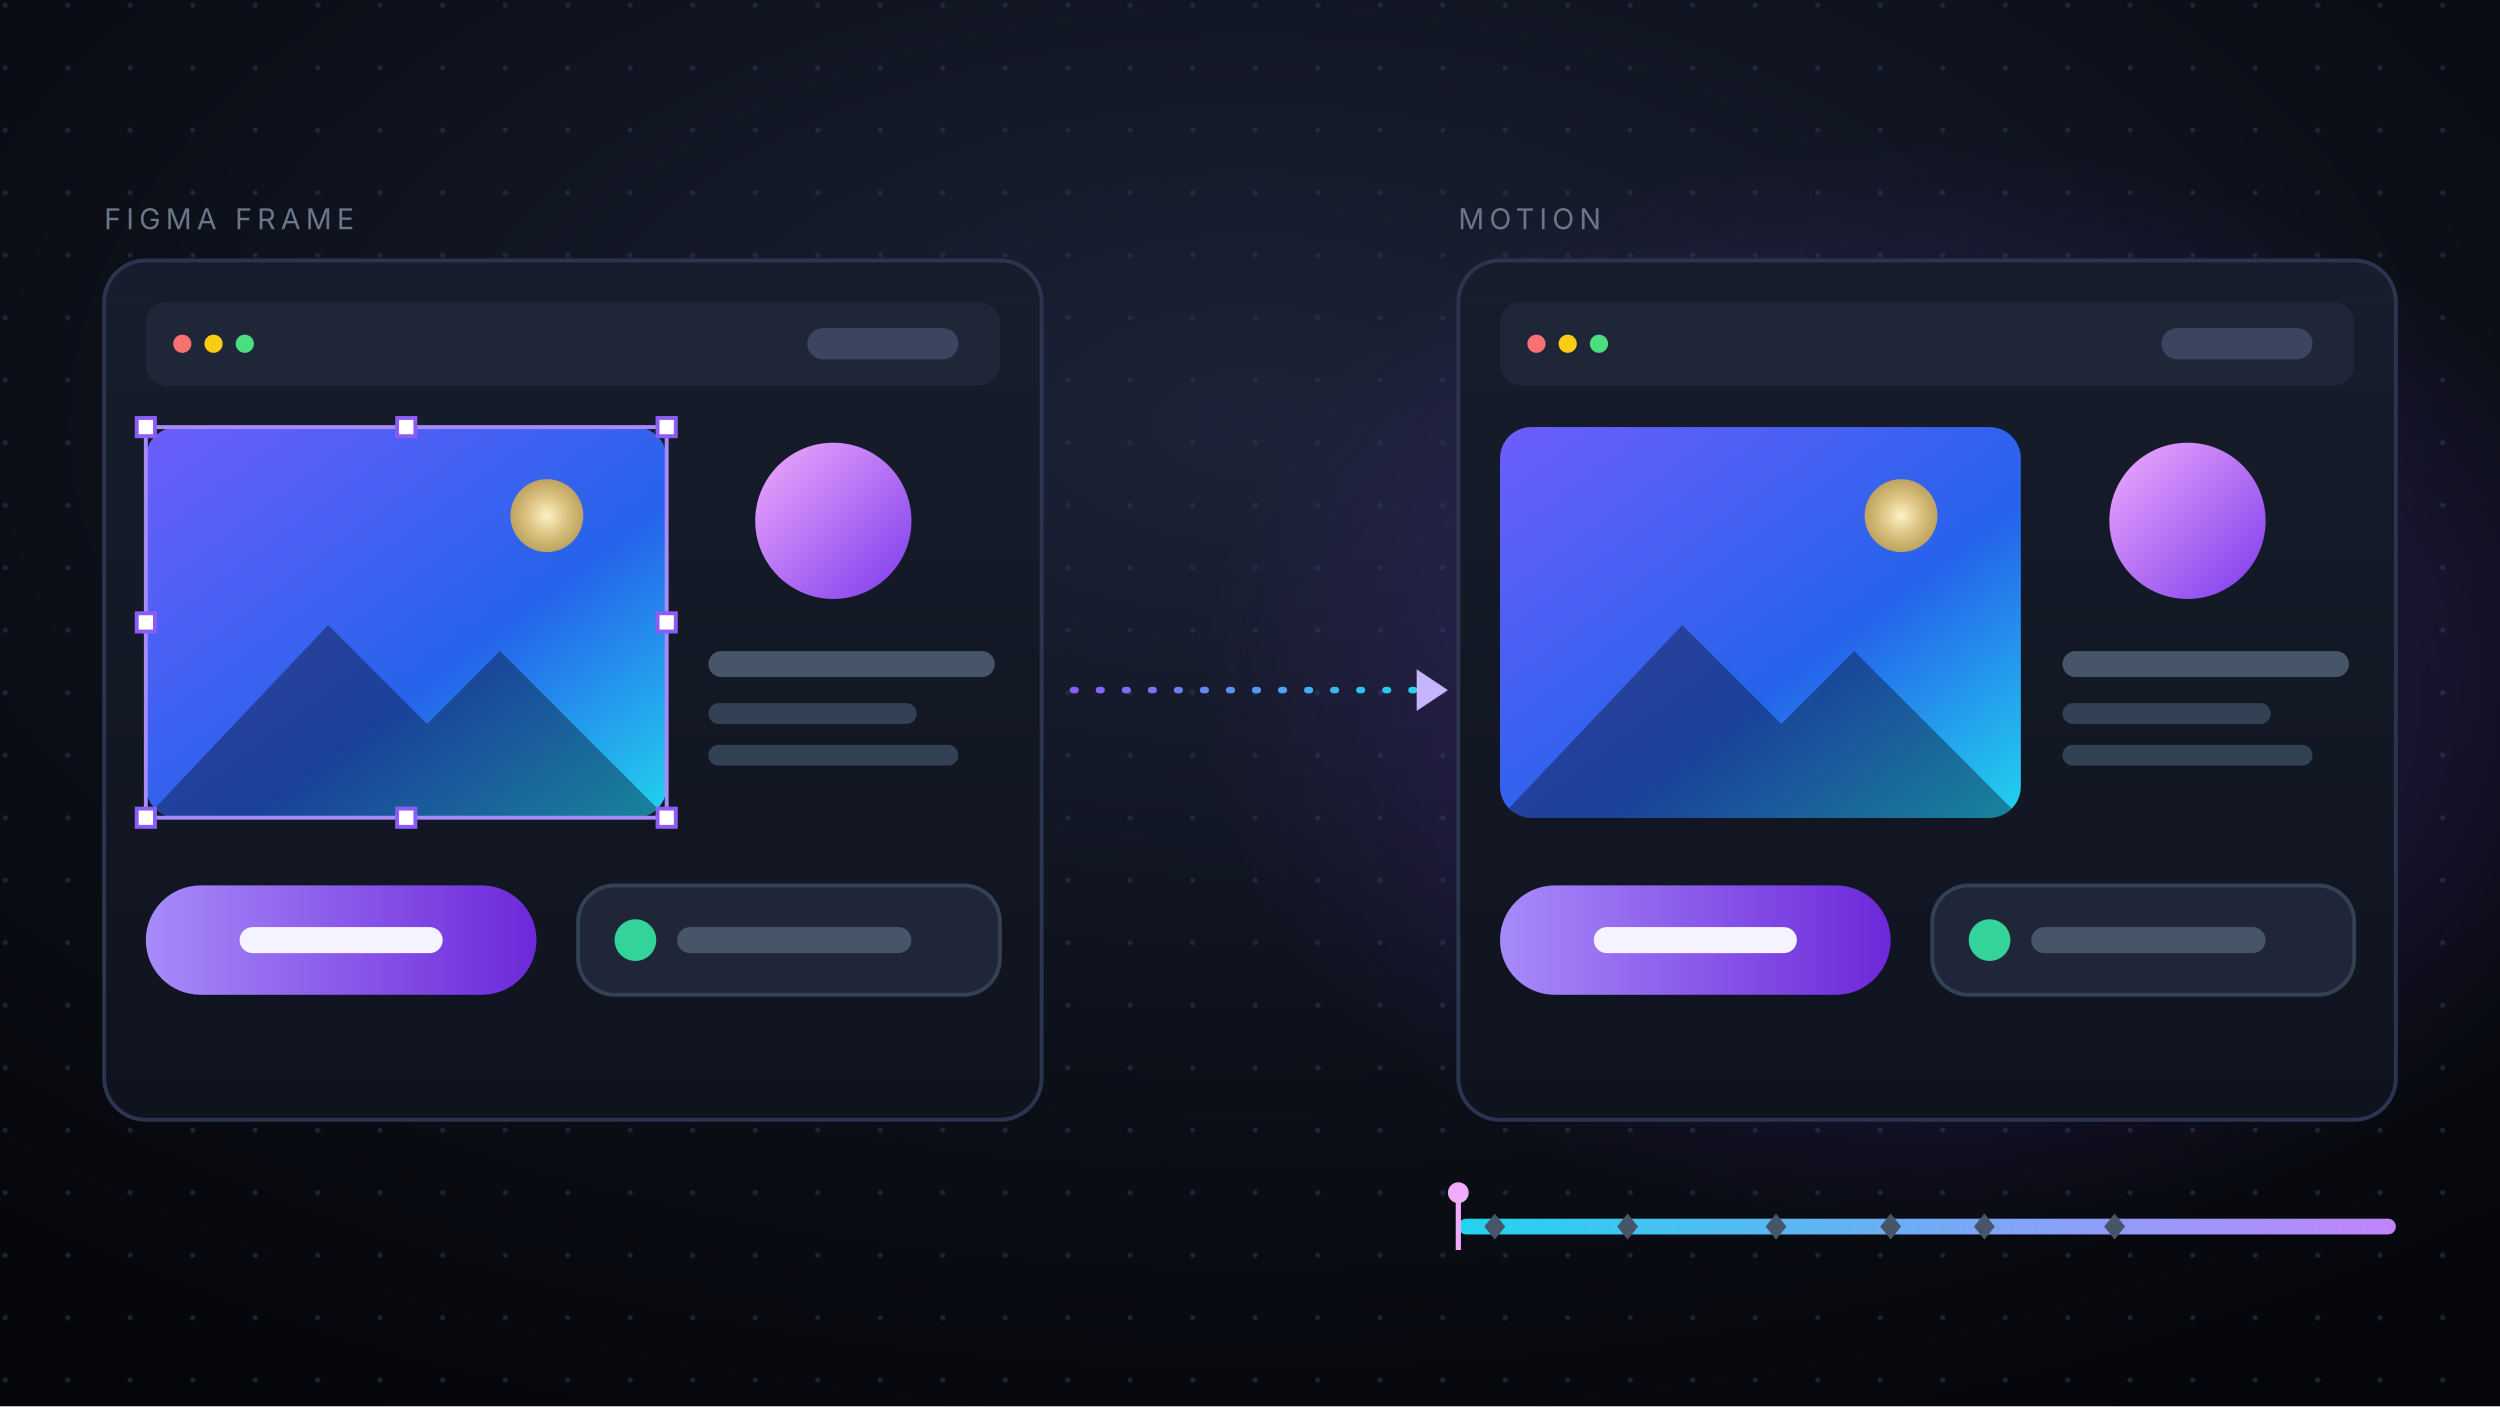
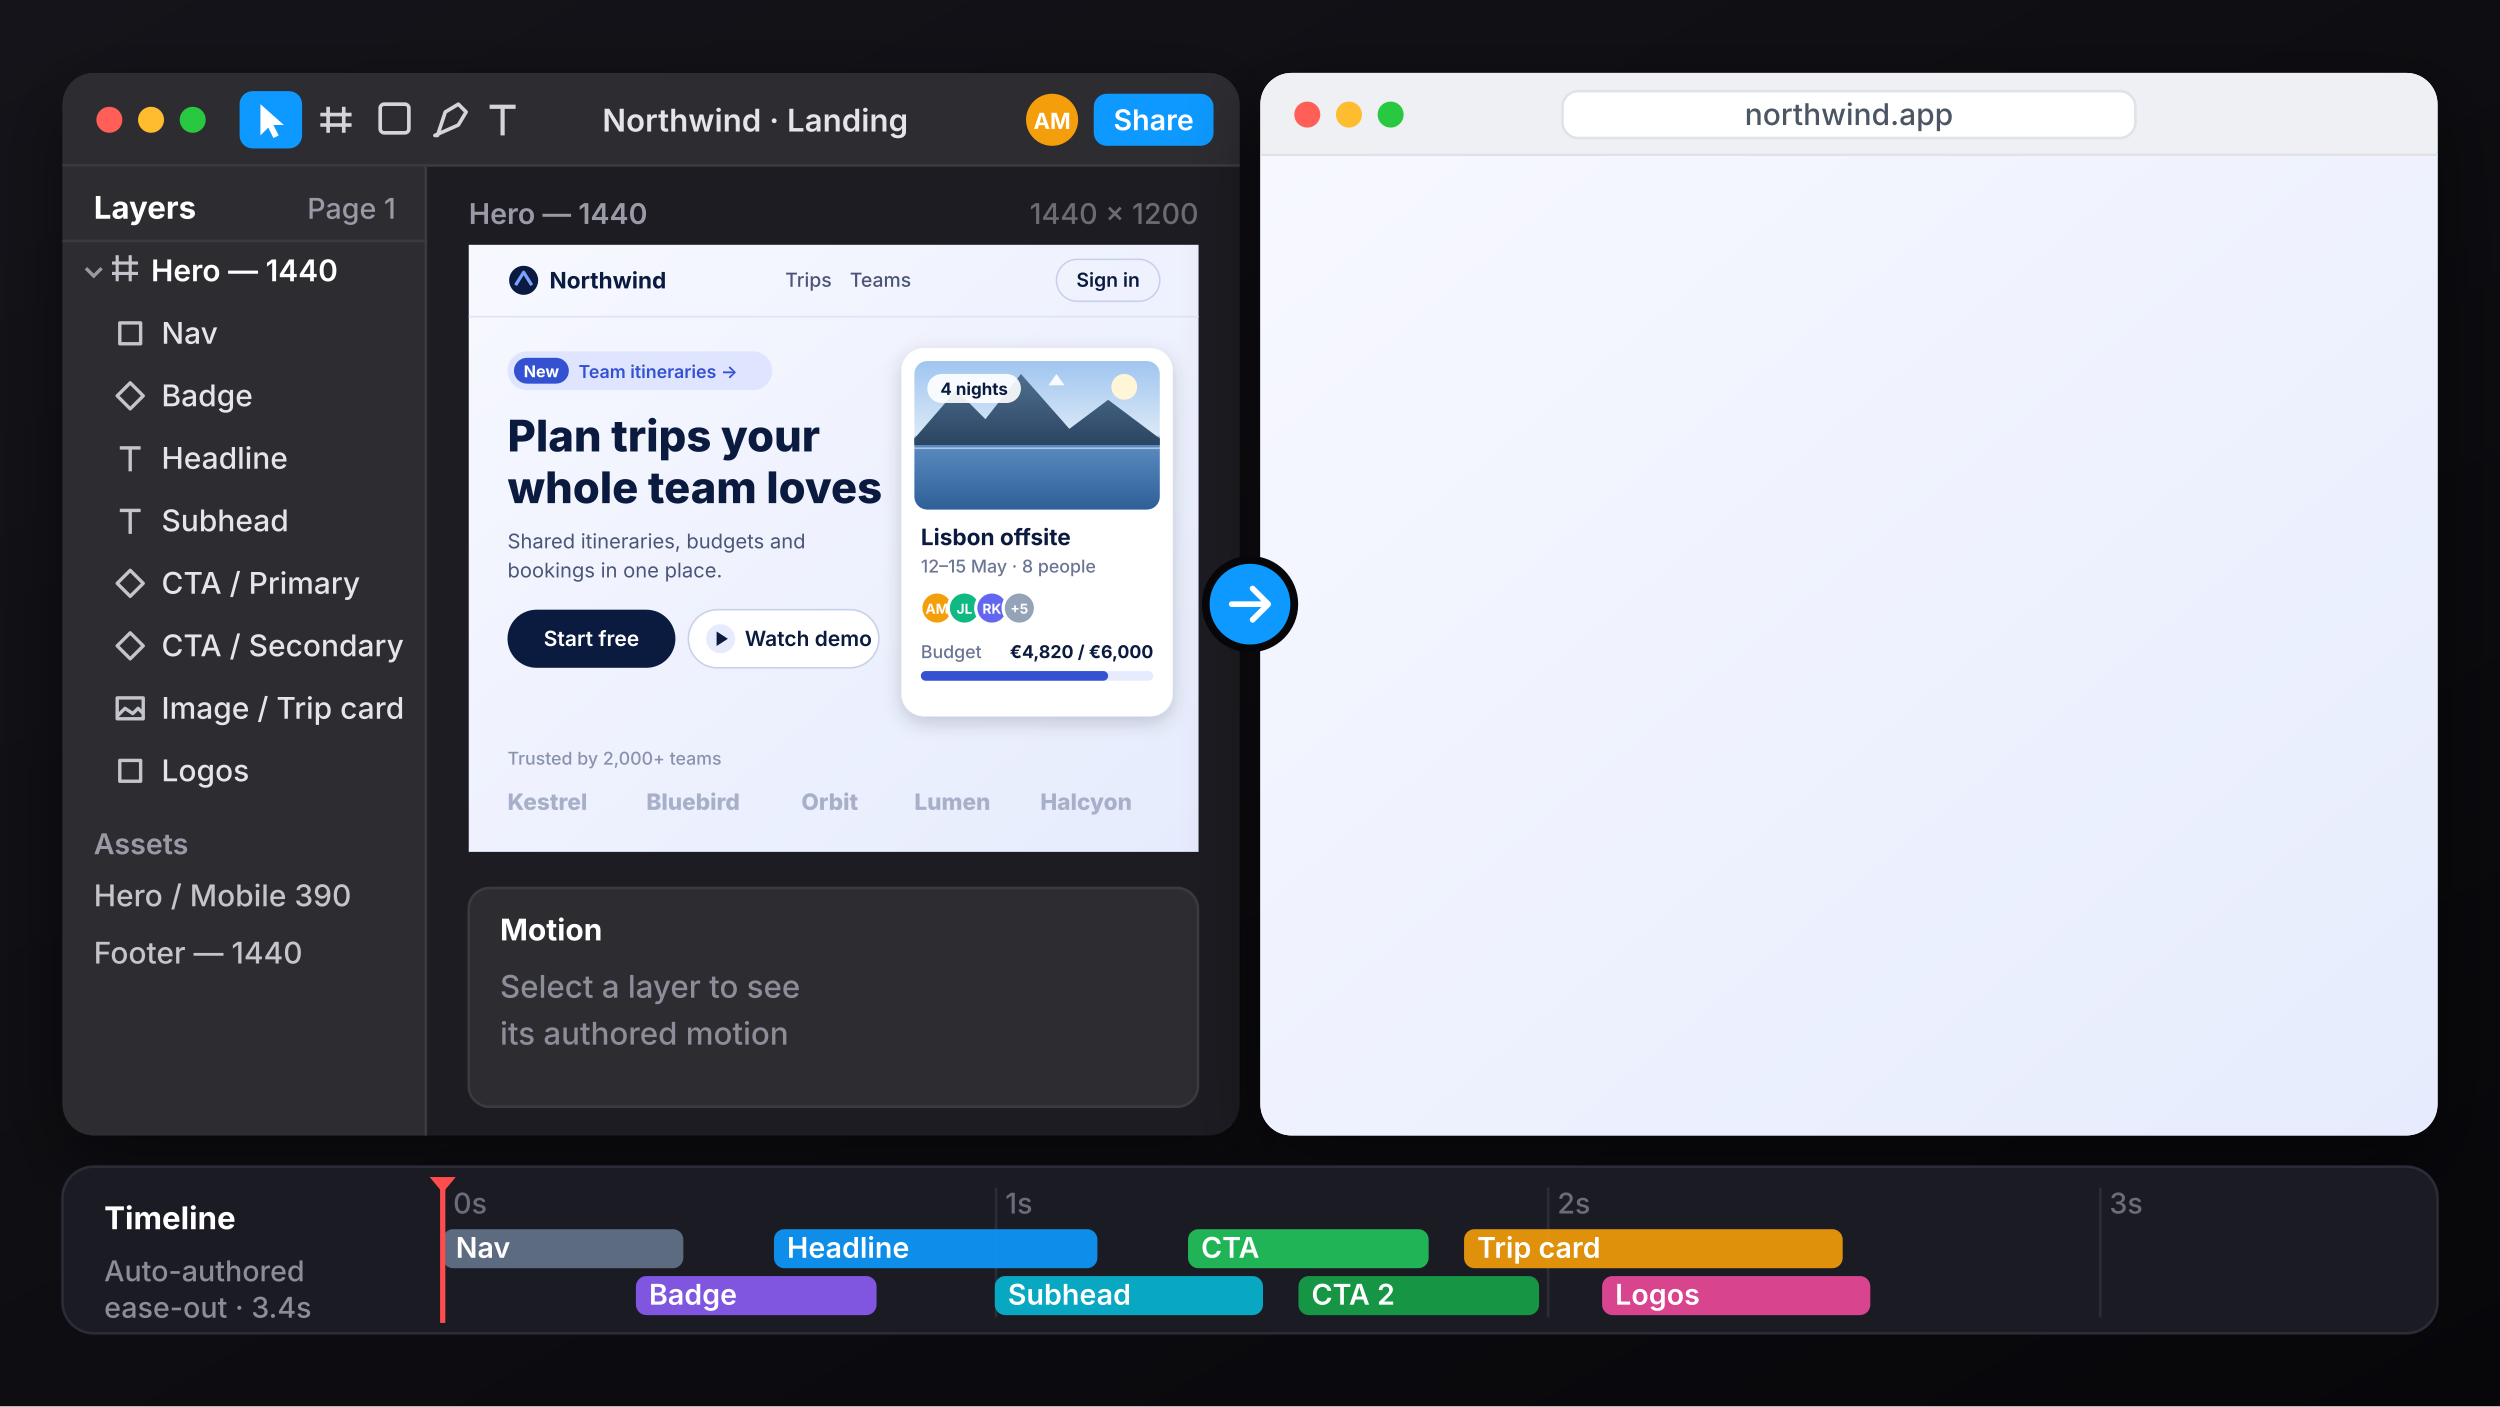
- <svg xmlns="http://www.w3.org/2000/svg" viewBox="0 0 960 540" width="960" height="540" role="img" aria-label="A static Figma frame on the left becomes a live animated page on the right, with elements easing in one after another, a dotted flow arrow between them and a timeline playhead sweeping beneath">
-   <style>
-     .rwrap { animation: wrapOut 6s linear infinite; }
-     .a-title, .a-card, .a-avatar, .a-text, .a-button, .a-chip {
-       transform-box: fill-box;
-       transform-origin: center;
-     }
-     .a-title { animation: slideIn 6s cubic-bezier(0.2, 0.8, 0.2, 1) infinite; }
-     .a-card { animation: cardIn 6s cubic-bezier(0.2, 0.8, 0.2, 1) infinite; }
-     .a-avatar { animation: popIn 6s cubic-bezier(0.34, 1.56, 0.64, 1) infinite; }
-     .a-text { animation: textIn 6s cubic-bezier(0.2, 0.8, 0.2, 1) infinite; }
-     .a-button { animation: btnIn 6s cubic-bezier(0.34, 1.3, 0.64, 1) infinite; }
-     .a-chip { animation: chipIn 6s cubic-bezier(0.2, 0.8, 0.2, 1) infinite; }
-     .prog {
-       transform-box: fill-box;
-       transform-origin: left center;
-       animation: sweep 6s linear infinite;
-     }
-     .playhead { animation: playhead 6s linear infinite; }
-     .flow { stroke-dasharray: 1 9; animation: flow 1s linear infinite; }
- 
-     @keyframes wrapOut {
-       0%, 90% { opacity: 1; }
-       97%, 100% { opacity: 0; }
-     }
-     @keyframes slideIn {
-       0%, 4% { opacity: 0; transform: translateX(-40px); }
-       18%, 100% { opacity: 1; transform: translateX(0); }
-     }
-     @keyframes cardIn {
-       0%, 17% { opacity: 0; transform: translateY(18px) scale(0.92); }
-       34%, 100% { opacity: 1; transform: translateY(0) scale(1); }
-     }
-     @keyframes popIn {
-       0%, 33% { opacity: 0; transform: scale(0); }
-       40% { opacity: 1; }
-       46%, 100% { opacity: 1; transform: scale(1); }
-     }
-     @keyframes textIn {
-       0%, 43% { opacity: 0; transform: translateX(14px); }
-       55%, 100% { opacity: 1; transform: translateX(0); }
-     }
-     @keyframes btnIn {
-       0%, 55% { opacity: 0; transform: scale(0.7); }
-       67%, 100% { opacity: 1; transform: scale(1); }
-     }
-     @keyframes chipIn {
-       0%, 65% { opacity: 0; transform: translateX(24px); }
-       75%, 100% { opacity: 1; transform: translateX(0); }
-     }
-     @keyframes sweep {
-       from { transform: scaleX(0); }
-       to { transform: scaleX(1); }
-     }
-     @keyframes playhead {
-       from { transform: translateX(0); }
-       to { transform: translateX(360px); }
-     }
-     @keyframes flow {
-       from { stroke-dashoffset: 0; }
-       to { stroke-dashoffset: -10; }
-     }
-   </style>
+ <svg xmlns="http://www.w3.org/2000/svg" viewBox="0 0 960 540" width="960" height="540" font-family="Inter, Helvetica Neue, Helvetica, Arial, sans-serif">
  <defs>
-     <radialGradient id="figBg" cx="50%" cy="30%" r="80%">
-       <stop offset="0" stop-color="#1c2338" />
-       <stop offset="0.6" stop-color="#0c0f18" />
-       <stop offset="1" stop-color="#05060a" />
-     </radialGradient>
-     <pattern id="figDots" width="24" height="24" patternUnits="userSpaceOnUse">
-       <circle cx="2" cy="2" r="1" fill="#2a3450" />
-     </pattern>
-     <radialGradient id="figGlow" cx="50%" cy="50%" r="50%">
-       <stop offset="0" stop-color="#7c3aed" stop-opacity="0.35" />
-       <stop offset="1" stop-color="#7c3aed" stop-opacity="0" />
-     </radialGradient>
-     <linearGradient id="figFrame" x1="0" y1="0" x2="0" y2="1">
-       <stop offset="0" stop-color="#171d2c" />
-       <stop offset="1" stop-color="#0f131e" />
+     <linearGradient id="bg" x1="0" y1="0" x2="1" y2="1">
+       <stop offset="0" stop-color="#14141a" />
+       <stop offset="1" stop-color="#07070a" />
    </linearGradient>
-     <linearGradient id="figCard" x1="0" y1="0" x2="1" y2="1">
-       <stop offset="0" stop-color="#6d5efc" />
-       <stop offset="0.6" stop-color="#2563eb" />
-       <stop offset="1" stop-color="#22d3ee" />
+     <filter id="sh" x="-20%" y="-20%" width="140%" height="160%">
+       <feDropShadow dx="0" dy="10" stdDeviation="14" flood-color="#000" flood-opacity=".45" />
+     </filter>
+     <filter id="sh2" x="-20%" y="-30%" width="140%" height="180%">
+       <feDropShadow dx="0" dy="4" stdDeviation="6" flood-color="#0b1020" flood-opacity=".18" />
+     </filter>
+     <linearGradient id="hbg" x1="0" y1="0" x2="1" y2="1">
+       <stop offset="0" stop-color="#f7f8ff" />
+       <stop offset="1" stop-color="#e6ecfd" />
    </linearGradient>
-     <radialGradient id="figSun" cx="50%" cy="50%" r="50%">
-       <stop offset="0" stop-color="#fef3c7" />
-       <stop offset="1" stop-color="#fbbf24" stop-opacity="0.7" />
-     </radialGradient>
-     <linearGradient id="figAvatar" x1="0" y1="0" x2="1" y2="1">
-       <stop offset="0" stop-color="#f0abfc" />
-       <stop offset="1" stop-color="#7c3aed" />
+     <linearGradient id="lake" x1="0" y1="0" x2="0" y2="1">
+       <stop offset="0" stop-color="#9fc5f0" />
+       <stop offset=".5" stop-color="#dbe9f7" />
+       <stop offset=".52" stop-color="#5d8fc4" />
+       <stop offset="1" stop-color="#2f5f97" />
    </linearGradient>
-     <linearGradient id="figBtn" x1="0" y1="0" x2="1" y2="0">
-       <stop offset="0" stop-color="#a78bfa" />
-       <stop offset="1" stop-color="#6d28d9" />
+     <linearGradient id="mtn" x1="0" y1="0" x2="0" y2="1">
+       <stop offset="0" stop-color="#4f6f8f" />
+       <stop offset="1" stop-color="#2b4562" />
    </linearGradient>
-     <linearGradient id="figProg" x1="0" y1="0" x2="1" y2="0">
-       <stop offset="0" stop-color="#22d3ee" />
-       <stop offset="1" stop-color="#c084fc" />
-     </linearGradient>
-     <linearGradient id="figFlow" x1="412" y1="0" x2="546" y2="0" gradientUnits="userSpaceOnUse">
-       <stop offset="0" stop-color="#8b5cf6" />
-       <stop offset="1" stop-color="#22d3ee" />
-     </linearGradient>
-     <clipPath id="figCardClip">
-       <rect x="16" y="64" width="200" height="150" rx="12" />
+     <clipPath id="dwin">
+       <rect x="24" y="28" width="452" height="408" rx="12" />
+     </clipPath>
+     <clipPath id="bwin">
+       <rect x="484" y="28" width="452" height="408" rx="12" />
+     </clipPath>
+     <clipPath id="photo">
+       <rect x="276" y="72" width="152" height="92" rx="8" />
    </clipPath>
  </defs>
-   <rect width="960" height="540" fill="url(#figBg)" />
-   <rect width="960" height="540" fill="url(#figDots)" opacity="0.6" />
-   <ellipse cx="740" cy="265" rx="280" ry="210" fill="url(#figGlow)" />
-   <g font-family="system-ui, -apple-system, Segoe UI, sans-serif" font-size="11" letter-spacing="2" fill="#6b7689">
-     <text x="40" y="88">FIGMA FRAME</text>
-     <text x="560" y="88">MOTION</text>
+   <rect width="960" height="540" fill="url(#bg)" />
+   <rect x="24" y="28" width="452" height="408" rx="12" fill="#1e1e22" filter="url(#sh)" />
+   <g clip-path="url(#dwin)">
+     <rect x="24" y="28" width="452" height="36" fill="#2c2c31" />
+     <rect x="24" y="63" width="452" height="1" fill="#3a3a41" />
+     <circle cx="42" cy="46" r="5" fill="#ff5f57" />
+     <circle cx="58" cy="46" r="5" fill="#febc2e" />
+     <circle cx="74" cy="46" r="5" fill="#28c840" />
+     <rect x="92" y="35" width="24" height="22" rx="5" fill="#0d99ff" />
+     <path d="M100 40v12l3-3 2 4 2-1-2-4h4z" fill="#fff" />
+     <path d="M126 41v10M132 41v10M123 44h12M123 48h12" stroke="#d4d4da" stroke-width="1.4" />
+     <rect x="146" y="40" width="11" height="11" rx="1.5" fill="none" stroke="#d4d4da" stroke-width="1.4" />
+     <path d="M168 52l3-9 5-3 3 3-3 5-9 4z" fill="none" stroke="#d4d4da" stroke-width="1.4" stroke-linejoin="round" />
+     <path d="M188 41h10M193 41v11" stroke="#d4d4da" stroke-width="1.6" />
+     <text x="290" y="50.5" font-size="12" font-weight="600" fill="#e4e4ea" text-anchor="middle">Northwind · Landing</text>
+     <circle cx="404" cy="46" r="10" fill="#f59e0b" />
+     <text x="404" y="49.5" font-size="8.5" font-weight="700" fill="#fff" text-anchor="middle">AM</text>
+     <rect x="420" y="36" width="46" height="20" rx="5" fill="#0d99ff" />
+     <text x="443" y="50" font-size="11" font-weight="600" fill="#fff" text-anchor="middle">Share</text>
+     <rect x="24" y="64" width="140" height="372" fill="#2c2c31" />
+     <rect x="163" y="64" width="1" height="372" fill="#3a3a41" />
+     <text x="36" y="84" font-size="12" font-weight="700" fill="#fff">Layers</text>
+     <text x="152" y="84" font-size="11" font-weight="500" fill="#9a9aa6" text-anchor="end">Page 1</text>
+     <rect x="24" y="92" width="140" height="1" fill="#3a3a41" />
+     <path d="M33 103 l3 3 3-3" fill="none" stroke="#9a9aa6" stroke-width="1.3" />
+     <path d="M45 98 v10M50 98 v10M43 101 h10M43 105 h10" stroke="#c4c4cc" stroke-width="1.2" />
+     <text x="58" y="108" font-size="11.5" font-weight="600" fill="#fff">Hero — 1440</text>
+     <rect x="28" y="114" width="132" height="22" rx="4" fill="#0d99ff" fill-opacity=".28" opacity="0">
+       <animate attributeName="y" dur="9s" repeatCount="indefinite" keyTimes="0;0.067;0.08;0.106;0.119;0.133;0.147;0.178;0.191;0.217;0.23;0.239;0.252;0.272;0.286;0.3;0.313;0.878;0.933;1" values="114;114;114;114;138;138;162;162;186;186;210;210;234;234;258;258;282;282;114;114" calcMode="spline" keySplines=".45 0 .2 1;.45 0 .2 1;.45 0 .2 1;.45 0 .2 1;.45 0 .2 1;.45 0 .2 1;.45 0 .2 1;.45 0 .2 1;.45 0 .2 1;.45 0 .2 1;.45 0 .2 1;.45 0 .2 1;.45 0 .2 1;.45 0 .2 1;.45 0 .2 1;.45 0 .2 1;.45 0 .2 1;.45 0 .2 1;.45 0 .2 1" />
+       <animate attributeName="opacity" dur="9s" repeatCount="indefinite" keyTimes="0;0.056;0.067;0.867;0.911;1" values="0;0;1;1;0;0" calcMode="spline" keySplines=".45 0 .2 1;.45 0 .2 1;.45 0 .2 1;.45 0 .2 1;.45 0 .2 1" />
+     </rect>
+     <path transform="translate(50 128)" d="M-4-4h8v8h-8z" fill="none" stroke="#c4c4cc" stroke-width="1.3" stroke-linejoin="round" />
+     <text x="62" y="132" font-size="11.5" font-weight="500" fill="#e4e4ea">Nav</text>
+     <path transform="translate(50 152)" d="M0-5l5 5-5 5-5-5z" fill="none" stroke="#c4c4cc" stroke-width="1.3" stroke-linejoin="round" />
+     <text x="62" y="156" font-size="11.5" font-weight="500" fill="#e4e4ea">Badge</text>
+     <path transform="translate(50 176)" d="M-4-4h8M0-4v9" fill="none" stroke="#c4c4cc" stroke-width="1.3" stroke-linejoin="round" />
+     <text x="62" y="180" font-size="11.5" font-weight="500" fill="#e4e4ea">Headline</text>
+     <path transform="translate(50 200)" d="M-4-4h8M0-4v9" fill="none" stroke="#c4c4cc" stroke-width="1.3" stroke-linejoin="round" />
+     <text x="62" y="204" font-size="11.5" font-weight="500" fill="#e4e4ea">Subhead</text>
+     <path transform="translate(50 224)" d="M0-5l5 5-5 5-5-5z" fill="none" stroke="#c4c4cc" stroke-width="1.3" stroke-linejoin="round" />
+     <text x="62" y="228" font-size="11.5" font-weight="500" fill="#e4e4ea">CTA / Primary</text>
+     <path transform="translate(50 248)" d="M0-5l5 5-5 5-5-5z" fill="none" stroke="#c4c4cc" stroke-width="1.3" stroke-linejoin="round" />
+     <text x="62" y="252" font-size="11.5" font-weight="500" fill="#e4e4ea">CTA / Secondary</text>
+     <path transform="translate(50 272)" d="M-5-4h10v8h-10zM-5 3l3-3 3 2 2-2 2 2" fill="none" stroke="#c4c4cc" stroke-width="1.3" stroke-linejoin="round" />
+     <text x="62" y="276" font-size="11.5" font-weight="500" fill="#e4e4ea">Image / Trip card</text>
+     <path transform="translate(50 296)" d="M-4-4h8v8h-8z" fill="none" stroke="#c4c4cc" stroke-width="1.3" stroke-linejoin="round" />
+     <text x="62" y="300" font-size="11.5" font-weight="500" fill="#e4e4ea">Logos</text>
+     <text x="36" y="328" font-size="11" font-weight="600" fill="#9a9aa6">Assets</text>
+     <text x="36" y="348" font-size="11.5" font-weight="500" fill="#c4c4cc">Hero / Mobile 390</text>
+     <text x="36" y="370" font-size="11.5" font-weight="500" fill="#c4c4cc">Footer — 1440</text>
+     <text x="180" y="86" font-size="11" font-weight="600" fill="#9a9aa6">Hero — 1440</text>
+     <text x="460.24" y="86" font-size="11" font-weight="500" fill="#6b6b76" text-anchor="end">1440 × 1200</text>
+     <g transform="translate(180 94) scale(0.62)">
+       <rect width="452" height="376" fill="url(#hbg)" />
+       <circle cx="34" cy="22" r="9" fill="#0b1b3f" />
+       <path d="M29 25l5-8 5 8" fill="none" stroke="#7aa2ff" stroke-width="2" stroke-linejoin="round" />
+       <text x="50" y="27" font-size="14" font-weight="700" fill="#0b1b3f">Northwind</text>
+       <text x="196" y="26" font-size="12" font-weight="500" fill="#4a5578">Trips</text>
+       <text x="236" y="26" font-size="12" font-weight="500" fill="#4a5578">Teams</text>
+       <rect x="364" y="9" width="64" height="26" rx="13" fill="none" stroke="#c9d1ea" />
+       <text x="396" y="26" font-size="12" font-weight="600" fill="#0b1b3f" text-anchor="middle">Sign in</text>
+       <rect x="0" y="44" width="452" height="1" fill="#dfe4f3" />
+       <rect x="24" y="66" width="164" height="24" rx="12" fill="#dfe5ff" />
+       <rect x="28" y="70" width="34" height="16" rx="8" fill="#3451d1" />
+       <text x="45" y="82" font-size="10" font-weight="700" fill="#fff" text-anchor="middle">New</text>
+       <text x="68" y="82.5" font-size="11" font-weight="600" fill="#3451d1">Team itineraries →</text>
+       <text x="24" y="128" font-size="27" font-weight="800" fill="#0b1b3f">Plan trips your</text>
+       <text x="24" y="160" font-size="27" font-weight="800" fill="#0b1b3f">whole team loves</text>
+       <text x="24" y="188" font-size="12.5" font-weight="400" fill="#4a5578">Shared itineraries, budgets and</text>
+       <text x="24" y="206" font-size="12.5" font-weight="400" fill="#4a5578">bookings in one place.</text>
+       <rect x="24" y="226" width="104" height="36" rx="18" fill="#0b1b3f" />
+       <text x="76" y="248.5" font-size="13" font-weight="600" fill="#fff" text-anchor="middle">Start free</text>
+       <rect x="136" y="226" width="118" height="36" rx="18" fill="#fff" stroke="#c9d1ea" />
+       <circle cx="156" cy="244" r="9" fill="#e6ecfd" />
+       <path d="M153.5 239.5v9l7-4.5z" fill="#0b1b3f" />
+       <text x="171" y="248.5" font-size="13" font-weight="600" fill="#0b1b3f">Watch demo</text>
+       <rect x="268" y="64" width="168" height="228" rx="14" fill="#fff" filter="url(#sh2)" />
+       <g clip-path="url(#photo)">
+         <rect x="276" y="72" width="152" height="92" fill="url(#lake)" />
+         <path d="M276 120l26-30 18 18 22-28 30 34 24-18 32 24v4H276z" fill="url(#mtn)" />
+         <path d="M318 82l4 6h-8zM364 80l5 7h-10z" fill="#fff" opacity=".9" />
+         <circle cx="406" cy="88" r="8" fill="#fff6d8" />
+         <path d="M276 126h152" stroke="#fff" stroke-opacity=".5" />
+       </g>
+       <rect x="284" y="80" width="58" height="18" rx="9" fill="#fff" fill-opacity=".9" />
+       <text x="313" y="93" font-size="10.5" font-weight="700" fill="#0b1b3f" text-anchor="middle">4 nights</text>
+       <text x="280" y="186" font-size="14" font-weight="700" fill="#0b1b3f">Lisbon offsite</text>
+       <text x="280" y="203" font-size="11" font-weight="500" fill="#6b7594">12–15 May · 8 people</text>
+       <circle cx="290" cy="225" r="10" fill="#f59e0b" stroke="#fff" stroke-width="2" />
+       <text x="290" y="228.5" font-size="8.5" font-weight="700" fill="#fff" text-anchor="middle">AM</text>
+       <circle cx="307" cy="225" r="10" fill="#10b981" stroke="#fff" stroke-width="2" />
+       <text x="307" y="228.5" font-size="8.5" font-weight="700" fill="#fff" text-anchor="middle">JL</text>
+       <circle cx="324" cy="225" r="10" fill="#6366f1" stroke="#fff" stroke-width="2" />
+       <text x="324" y="228.5" font-size="8.5" font-weight="700" fill="#fff" text-anchor="middle">RK</text>
+       <circle cx="341" cy="225" r="10" fill="#94a3b8" stroke="#fff" stroke-width="2" />
+       <text x="341" y="228.5" font-size="8.5" font-weight="700" fill="#fff" text-anchor="middle">+5</text>
+       <text x="280" y="256" font-size="11" font-weight="500" fill="#6b7594">Budget</text>
+       <text x="424" y="256" font-size="11" font-weight="700" fill="#0b1b3f" text-anchor="end">€4,820 / €6,000</text>
+       <rect x="280" y="264" width="144" height="6" rx="3" fill="#e6ecfd" />
+       <rect x="280" y="264" width="116" height="6" rx="3" fill="#3451d1" />
+       <text x="24" y="322" font-size="11" font-weight="500" fill="#8a93ad">Trusted by 2,000+ teams</text>
+       <text x="24" y="350" font-size="14" font-weight="800" fill="#a7b0c8">Kestrel</text>
+       <text x="110" y="350" font-size="14" font-weight="800" fill="#a7b0c8">Bluebird</text>
+       <text x="206" y="350" font-size="14" font-weight="800" fill="#a7b0c8">Orbit</text>
+       <text x="276" y="350" font-size="14" font-weight="800" fill="#a7b0c8">Lumen</text>
+       <text x="354" y="350" font-size="14" font-weight="800" fill="#a7b0c8">Halcyon</text>
+       <rect x="0" y="0" width="452" height="44" fill="none" stroke="#0d99ff" stroke-width="1.5" vector-effect="non-scaling-stroke" opacity="0">
+         <animate attributeName="x" dur="9s" repeatCount="indefinite" keyTimes="0;0.067;0.08;0.106;0.119;0.133;0.147;0.178;0.191;0.217;0.23;0.239;0.252;0.272;0.286;0.3;0.313;0.878;0.933;1" values="0;0;0;0;24;24;22;22;22;22;24;24;136;136;268;268;22;22;0;0" calcMode="spline" keySplines=".45 0 .2 1;.45 0 .2 1;.45 0 .2 1;.45 0 .2 1;.45 0 .2 1;.45 0 .2 1;.45 0 .2 1;.45 0 .2 1;.45 0 .2 1;.45 0 .2 1;.45 0 .2 1;.45 0 .2 1;.45 0 .2 1;.45 0 .2 1;.45 0 .2 1;.45 0 .2 1;.45 0 .2 1;.45 0 .2 1;.45 0 .2 1" />
+         <animate attributeName="y" dur="9s" repeatCount="indefinite" keyTimes="0;0.067;0.08;0.106;0.119;0.133;0.147;0.178;0.191;0.217;0.23;0.239;0.252;0.272;0.286;0.3;0.313;0.878;0.933;1" values="0;0;0;0;66;66;104;104;176;176;226;226;226;226;64;64;310;310;0;0" calcMode="spline" keySplines=".45 0 .2 1;.45 0 .2 1;.45 0 .2 1;.45 0 .2 1;.45 0 .2 1;.45 0 .2 1;.45 0 .2 1;.45 0 .2 1;.45 0 .2 1;.45 0 .2 1;.45 0 .2 1;.45 0 .2 1;.45 0 .2 1;.45 0 .2 1;.45 0 .2 1;.45 0 .2 1;.45 0 .2 1;.45 0 .2 1;.45 0 .2 1" />
+         <animate attributeName="width" dur="9s" repeatCount="indefinite" keyTimes="0;0.067;0.08;0.106;0.119;0.133;0.147;0.178;0.191;0.217;0.23;0.239;0.252;0.272;0.286;0.3;0.313;0.878;0.933;1" values="452;452;452;452;164;164;236;236;200;200;104;104;118;118;168;168;410;410;452;452" calcMode="spline" keySplines=".45 0 .2 1;.45 0 .2 1;.45 0 .2 1;.45 0 .2 1;.45 0 .2 1;.45 0 .2 1;.45 0 .2 1;.45 0 .2 1;.45 0 .2 1;.45 0 .2 1;.45 0 .2 1;.45 0 .2 1;.45 0 .2 1;.45 0 .2 1;.45 0 .2 1;.45 0 .2 1;.45 0 .2 1;.45 0 .2 1;.45 0 .2 1" />
+         <animate attributeName="height" dur="9s" repeatCount="indefinite" keyTimes="0;0.067;0.08;0.106;0.119;0.133;0.147;0.178;0.191;0.217;0.23;0.239;0.252;0.272;0.286;0.3;0.313;0.878;0.933;1" values="44;44;44;44;24;24;64;64;36;36;36;36;36;36;228;228;46;46;44;44" calcMode="spline" keySplines=".45 0 .2 1;.45 0 .2 1;.45 0 .2 1;.45 0 .2 1;.45 0 .2 1;.45 0 .2 1;.45 0 .2 1;.45 0 .2 1;.45 0 .2 1;.45 0 .2 1;.45 0 .2 1;.45 0 .2 1;.45 0 .2 1;.45 0 .2 1;.45 0 .2 1;.45 0 .2 1;.45 0 .2 1;.45 0 .2 1;.45 0 .2 1" />
+         <animate attributeName="opacity" dur="9s" repeatCount="indefinite" keyTimes="0;0.056;0.067;0.867;0.911;1" values="0;0;1;1;0;0" calcMode="spline" keySplines=".45 0 .2 1;.45 0 .2 1;.45 0 .2 1;.45 0 .2 1;.45 0 .2 1" />
+       </rect>
+     </g>
+     <rect x="180" y="341" width="280" height="84" rx="8" fill="#2c2c31" stroke="#3a3a41" />
+     <text x="192" y="361.12" font-size="11.5" font-weight="700" fill="#fff">Motion</text>
+     <g opacity="0">
+       <animate attributeName="opacity" dur="9s" repeatCount="indefinite" keyTimes="0;0.067;0.106;1" values="0;1;0;0" calcMode="discrete" />
+       <text x="448.24" y="361.12" font-size="11.5" font-weight="600" fill="#0d99ff" text-anchor="end">Nav</text>
+       <text x="192" y="383.12" font-size="12" font-weight="500" fill="#e4e4ea">Fade down · 450ms</text>
+       <text x="192" y="401.12" font-size="11" font-weight="500" fill="#9a9aa6">Delay 0ms</text>
+     </g>
+     <g opacity="0">
+       <animate attributeName="opacity" dur="9s" repeatCount="indefinite" keyTimes="0;0.106;0.133;1" values="0;1;0;0" calcMode="discrete" />
+       <text x="448.24" y="361.12" font-size="11.5" font-weight="600" fill="#0d99ff" text-anchor="end">Badge</text>
+       <text x="192" y="383.12" font-size="12" font-weight="500" fill="#e4e4ea">Fade up · 450ms</text>
+       <text x="192" y="401.12" font-size="11" font-weight="500" fill="#9a9aa6">Delay 350ms</text>
+     </g>
+     <g opacity="0">
+       <animate attributeName="opacity" dur="9s" repeatCount="indefinite" keyTimes="0;0.133;0.178;1" values="0;1;0;0" calcMode="discrete" />
+       <text x="448.24" y="361.12" font-size="11.5" font-weight="600" fill="#0d99ff" text-anchor="end">Headline</text>
+       <text x="192" y="383.12" font-size="12" font-weight="500" fill="#e4e4ea">Rise · 600ms · ease-out</text>
+       <text x="192" y="401.12" font-size="11" font-weight="500" fill="#9a9aa6">Delay 600ms</text>
+     </g>
+     <g opacity="0">
+       <animate attributeName="opacity" dur="9s" repeatCount="indefinite" keyTimes="0;0.178;0.217;1" values="0;1;0;0" calcMode="discrete" />
+       <text x="448.24" y="361.12" font-size="11.5" font-weight="600" fill="#0d99ff" text-anchor="end">Subhead</text>
+       <text x="192" y="383.12" font-size="12" font-weight="500" fill="#e4e4ea">Fade up · 500ms</text>
+       <text x="192" y="401.12" font-size="11" font-weight="500" fill="#9a9aa6">Delay 1000ms</text>
+     </g>
+     <g opacity="0">
+       <animate attributeName="opacity" dur="9s" repeatCount="indefinite" keyTimes="0;0.217;0.239;1" values="0;1;0;0" calcMode="discrete" />
+       <text x="448.24" y="361.12" font-size="11.5" font-weight="600" fill="#0d99ff" text-anchor="end">CTA / Primary</text>
+       <text x="192" y="383.12" font-size="12" font-weight="500" fill="#e4e4ea">Pop · 450ms · spring</text>
+       <text x="192" y="401.12" font-size="11" font-weight="500" fill="#9a9aa6">Delay 1350ms</text>
+     </g>
+     <g opacity="0">
+       <animate attributeName="opacity" dur="9s" repeatCount="indefinite" keyTimes="0;0.239;0.272;1" values="0;1;0;0" calcMode="discrete" />
+       <text x="448.24" y="361.12" font-size="11.5" font-weight="600" fill="#0d99ff" text-anchor="end">CTA / Secondary</text>
+       <text x="192" y="383.12" font-size="12" font-weight="500" fill="#e4e4ea">Pop · 450ms · spring</text>
+       <text x="192" y="401.12" font-size="11" font-weight="500" fill="#9a9aa6">Delay 1550ms</text>
+     </g>
+     <g opacity="0">
+       <animate attributeName="opacity" dur="9s" repeatCount="indefinite" keyTimes="0;0.272;0.3;1" values="0;1;0;0" calcMode="discrete" />
+       <text x="448.24" y="361.12" font-size="11.5" font-weight="600" fill="#0d99ff" text-anchor="end">Image / Trip card</text>
+       <text x="192" y="383.12" font-size="12" font-weight="500" fill="#e4e4ea">Slide in · 700ms</text>
+       <text x="192" y="401.12" font-size="11" font-weight="500" fill="#9a9aa6">Delay 1850ms</text>
+     </g>
+     <g opacity="0">
+       <animate attributeName="opacity" dur="9s" repeatCount="indefinite" keyTimes="0;0.3;0.922;1" values="0;1;0;0" calcMode="discrete" />
+       <text x="448.24" y="361.12" font-size="11.5" font-weight="600" fill="#0d99ff" text-anchor="end">Logos</text>
+       <text x="192" y="383.12" font-size="12" font-weight="500" fill="#e4e4ea">Fade up · 500ms</text>
+       <text x="192" y="401.12" font-size="11" font-weight="500" fill="#9a9aa6">Delay 2100ms</text>
+     </g>
+     <g>
+       <animate attributeName="opacity" dur="9s" repeatCount="indefinite" keyTimes="0;0.067;0.922;1" values="1;0;1;1" calcMode="discrete" />
+       <text x="192" y="383.12" font-size="12" font-weight="500" fill="#8d8d9a">Select a layer to see</text>
+       <text x="192" y="401.12" font-size="12" font-weight="500" fill="#8d8d9a">its authored motion</text>
+     </g>
  </g>
-   <g transform="translate(40 100)">
-     <rect width="360" height="330" rx="16" fill="url(#figFrame)" stroke="#2c3550" stroke-width="1.5" />
-     <rect x="16" y="16" width="328" height="32" rx="8" fill="#1f2638" />
-     <circle cx="30" cy="32" r="3.5" fill="#f87171" />
-     <circle cx="42" cy="32" r="3.5" fill="#facc15" />
-     <circle cx="54" cy="32" r="3.5" fill="#4ade80" />
-     <rect x="270" y="26" width="58" height="12" rx="6" fill="#3b4560" />
-     <g clip-path="url(#figCardClip)">
-       <rect x="16" y="64" width="200" height="150" fill="url(#figCard)" />
-       <circle cx="170" cy="98" r="14" fill="url(#figSun)" />
-       <path d="M16 214 L86 140 L124 178 L152 150 L216 214 Z" fill="#0b1020" opacity="0.4" />
-     </g>
-     <circle cx="280" cy="100" r="30" fill="url(#figAvatar)" />
-     <rect x="232" y="150" width="110" height="10" rx="5" fill="#475569" />
-     <rect x="232" y="170" width="80" height="8" rx="4" fill="#334155" />
-     <rect x="232" y="186" width="96" height="8" rx="4" fill="#334155" />
-     <rect x="16" y="240" width="150" height="42" rx="21" fill="url(#figBtn)" />
-     <rect x="52" y="256" width="78" height="10" rx="5" fill="#f5f3ff" />
-     <rect x="182" y="240" width="162" height="42" rx="14" fill="#1f2638" stroke="#334155" stroke-width="1.5" />
-     <circle cx="204" cy="261" r="8" fill="#34d399" />
-     <rect x="220" y="256" width="90" height="10" rx="5" fill="#475569" />
-     <rect x="16" y="64" width="200" height="150" fill="none" stroke="#a78bfa" stroke-width="1.5" />
-     <g fill="#ffffff" stroke="#8b5cf6" stroke-width="1.5">
-       <rect x="12.5" y="60.5" width="7" height="7" />
-       <rect x="112.5" y="60.5" width="7" height="7" />
-       <rect x="212.5" y="60.5" width="7" height="7" />
-       <rect x="12.5" y="135.5" width="7" height="7" />
-       <rect x="212.5" y="135.5" width="7" height="7" />
-       <rect x="12.5" y="210.5" width="7" height="7" />
-       <rect x="112.5" y="210.5" width="7" height="7" />
-       <rect x="212.5" y="210.5" width="7" height="7" />
+   <rect x="484" y="28" width="452" height="408" rx="12" fill="#fff" filter="url(#sh)" />
+   <g clip-path="url(#bwin)">
+     <rect x="484" y="28" width="452" height="32" fill="#eef0f4" />
+     <rect x="484" y="59" width="452" height="1" fill="#dfe2e8" />
+     <circle cx="502" cy="44" r="5" fill="#ff5f57" />
+     <circle cx="518" cy="44" r="5" fill="#febc2e" />
+     <circle cx="534" cy="44" r="5" fill="#28c840" />
+     <rect x="600" y="35" width="220" height="18" rx="6" fill="#fff" stroke="#dfe2e8" />
+     <text x="710" y="48" font-size="11.5" font-weight="500" fill="#4b5563" text-anchor="middle">northwind.app</text>
+     <g transform="translate(484 60)">
+       <rect width="452" height="376" fill="url(#hbg)" />
+       <g opacity="0">
+         <animate attributeName="opacity" dur="9s" repeatCount="indefinite" keyTimes="0;0.067;0.117;0.867;0.922;1" values="0;0;1;1;0;0" calcMode="spline" keySplines=".2 .6 .3 1;.2 .6 .3 1;.2 .6 .3 1;.2 .6 .3 1;.2 .6 .3 1" />
+         <animateTransform attributeName="transform" type="translate" dur="9s" repeatCount="indefinite" keyTimes="0;0.067;0.117;1" values="0 -8;0 -8;0 0;0 0" calcMode="spline" keySplines=".2 .7 .2 1;.2 .7 .2 1;.2 .7 .2 1" />
+         <circle cx="34" cy="22" r="9" fill="#0b1b3f" />
+         <path d="M29 25l5-8 5 8" fill="none" stroke="#7aa2ff" stroke-width="2" stroke-linejoin="round" />
+         <text x="50" y="27" font-size="14" font-weight="700" fill="#0b1b3f">Northwind</text>
+         <text x="196" y="26" font-size="12" font-weight="500" fill="#4a5578">Trips</text>
+         <text x="236" y="26" font-size="12" font-weight="500" fill="#4a5578">Teams</text>
+         <rect x="364" y="9" width="64" height="26" rx="13" fill="none" stroke="#c9d1ea" />
+         <text x="396" y="26" font-size="12" font-weight="600" fill="#0b1b3f" text-anchor="middle">Sign in</text>
+         <rect x="0" y="44" width="452" height="1" fill="#dfe4f3" />
+       </g>
+       <g opacity="0">
+         <animate attributeName="opacity" dur="9s" repeatCount="indefinite" keyTimes="0;0.106;0.156;0.867;0.922;1" values="0;0;1;1;0;0" calcMode="spline" keySplines=".2 .6 .3 1;.2 .6 .3 1;.2 .6 .3 1;.2 .6 .3 1;.2 .6 .3 1" />
+         <animateTransform attributeName="transform" type="translate" dur="9s" repeatCount="indefinite" keyTimes="0;0.106;0.156;1" values="0 10;0 10;0 0;0 0" calcMode="spline" keySplines=".2 .7 .2 1;.2 .7 .2 1;.2 .7 .2 1" />
+         <rect x="24" y="66" width="164" height="24" rx="12" fill="#dfe5ff" />
+         <rect x="28" y="70" width="34" height="16" rx="8" fill="#3451d1" />
+         <text x="45" y="82" font-size="10" font-weight="700" fill="#fff" text-anchor="middle">New</text>
+         <text x="68" y="82.5" font-size="11" font-weight="600" fill="#3451d1">Team itineraries →</text>
+       </g>
+       <g opacity="0">
+         <animate attributeName="opacity" dur="9s" repeatCount="indefinite" keyTimes="0;0.133;0.2;0.867;0.922;1" values="0;0;1;1;0;0" calcMode="spline" keySplines=".2 .6 .3 1;.2 .6 .3 1;.2 .6 .3 1;.2 .6 .3 1;.2 .6 .3 1" />
+         <animateTransform attributeName="transform" type="translate" dur="9s" repeatCount="indefinite" keyTimes="0;0.133;0.2;1" values="0 18;0 18;0 0;0 0" calcMode="spline" keySplines=".2 .7 .2 1;.2 .7 .2 1;.2 .7 .2 1" />
+         <text x="24" y="128" font-size="27" font-weight="800" fill="#0b1b3f">Plan trips your</text>
+         <text x="24" y="160" font-size="27" font-weight="800" fill="#0b1b3f">whole team loves</text>
+       </g>
+       <g opacity="0">
+         <animate attributeName="opacity" dur="9s" repeatCount="indefinite" keyTimes="0;0.178;0.233;0.867;0.922;1" values="0;0;1;1;0;0" calcMode="spline" keySplines=".2 .6 .3 1;.2 .6 .3 1;.2 .6 .3 1;.2 .6 .3 1;.2 .6 .3 1" />
+         <animateTransform attributeName="transform" type="translate" dur="9s" repeatCount="indefinite" keyTimes="0;0.178;0.233;1" values="0 12;0 12;0 0;0 0" calcMode="spline" keySplines=".2 .7 .2 1;.2 .7 .2 1;.2 .7 .2 1" />
+         <text x="24" y="188" font-size="12.5" font-weight="400" fill="#4a5578">Shared itineraries, budgets and</text>
+         <text x="24" y="206" font-size="12.5" font-weight="400" fill="#4a5578">bookings in one place.</text>
+       </g>
+       <g opacity="0">
+         <animate attributeName="opacity" dur="9s" repeatCount="indefinite" keyTimes="0;0.217;0.267;0.867;0.922;1" values="0;0;1;1;0;0" calcMode="spline" keySplines=".2 .6 .3 1;.2 .6 .3 1;.2 .6 .3 1;.2 .6 .3 1;.2 .6 .3 1" />
+         <animateTransform attributeName="transform" type="translate" dur="9s" repeatCount="indefinite" keyTimes="0;0.217;0.267;1" values="0 10;0 10;0 0;0 0" calcMode="spline" keySplines=".2 .7 .2 1;.2 .7 .2 1;.2 .7 .2 1" />
+         <g transform="translate(76 244)">
+           <g>
+             <animateTransform attributeName="transform" type="scale" dur="9s" repeatCount="indefinite" keyTimes="0;0.217;0.267;1" values=".85;.85;1;1" calcMode="spline" keySplines=".2 .9 .3 1.2;.2 .9 .3 1.2;.2 .9 .3 1.2" />
+             <g transform="translate(-76 -244)">
+               <rect x="24" y="226" width="104" height="36" rx="18" fill="#0b1b3f" />
+               <text x="76" y="248.5" font-size="13" font-weight="600" fill="#fff" text-anchor="middle">Start free</text>
+             </g>
+           </g>
+         </g>
+       </g>
+       <g opacity="0">
+         <animate attributeName="opacity" dur="9s" repeatCount="indefinite" keyTimes="0;0.239;0.289;0.867;0.922;1" values="0;0;1;1;0;0" calcMode="spline" keySplines=".2 .6 .3 1;.2 .6 .3 1;.2 .6 .3 1;.2 .6 .3 1;.2 .6 .3 1" />
+         <animateTransform attributeName="transform" type="translate" dur="9s" repeatCount="indefinite" keyTimes="0;0.239;0.289;1" values="0 10;0 10;0 0;0 0" calcMode="spline" keySplines=".2 .7 .2 1;.2 .7 .2 1;.2 .7 .2 1" />
+         <g transform="translate(195 244)">
+           <g>
+             <animateTransform attributeName="transform" type="scale" dur="9s" repeatCount="indefinite" keyTimes="0;0.239;0.289;1" values=".85;.85;1;1" calcMode="spline" keySplines=".2 .9 .3 1.2;.2 .9 .3 1.2;.2 .9 .3 1.2" />
+             <g transform="translate(-195 -244)">
+               <rect x="136" y="226" width="118" height="36" rx="18" fill="#fff" stroke="#c9d1ea" />
+               <circle cx="156" cy="244" r="9" fill="#e6ecfd" />
+               <path d="M153.5 239.5v9l7-4.5z" fill="#0b1b3f" />
+               <text x="171" y="248.5" font-size="13" font-weight="600" fill="#0b1b3f">Watch demo</text>
+             </g>
+           </g>
+         </g>
+       </g>
+       <g opacity="0">
+         <animate attributeName="opacity" dur="9s" repeatCount="indefinite" keyTimes="0;0.272;0.35;0.867;0.922;1" values="0;0;1;1;0;0" calcMode="spline" keySplines=".2 .6 .3 1;.2 .6 .3 1;.2 .6 .3 1;.2 .6 .3 1;.2 .6 .3 1" />
+         <animateTransform attributeName="transform" type="translate" dur="9s" repeatCount="indefinite" keyTimes="0;0.272;0.35;1" values="30 0;30 0;0 0;0 0" calcMode="spline" keySplines=".2 .7 .2 1;.2 .7 .2 1;.2 .7 .2 1" />
+         <g>
+           <animateTransform attributeName="transform" type="translate" dur="9s" repeatCount="indefinite" keyTimes="0;0.344;0.556;0.778;1" values="0 0;0 0;0 -5;0 0;0 0" calcMode="spline" keySplines=".45 0 .55 1;.45 0 .55 1;.45 0 .55 1;.45 0 .55 1" />
+           <rect x="268" y="64" width="168" height="228" rx="14" fill="#fff" filter="url(#sh2)" />
+           <g clip-path="url(#photo)">
+             <rect x="276" y="72" width="152" height="92" fill="url(#lake)" />
+             <path d="M276 120l26-30 18 18 22-28 30 34 24-18 32 24v4H276z" fill="url(#mtn)" />
+             <path d="M318 82l4 6h-8zM364 80l5 7h-10z" fill="#fff" opacity=".9" />
+             <circle cx="406" cy="88" r="8" fill="#fff6d8" />
+             <path d="M276 126h152" stroke="#fff" stroke-opacity=".5" />
+           </g>
+           <rect x="284" y="80" width="58" height="18" rx="9" fill="#fff" fill-opacity=".9" />
+           <text x="313" y="93" font-size="10.5" font-weight="700" fill="#0b1b3f" text-anchor="middle">4 nights</text>
+           <text x="280" y="186" font-size="14" font-weight="700" fill="#0b1b3f">Lisbon offsite</text>
+           <text x="280" y="203" font-size="11" font-weight="500" fill="#6b7594">12–15 May · 8 people</text>
+           <circle cx="290" cy="225" r="10" fill="#f59e0b" stroke="#fff" stroke-width="2" />
+           <text x="290" y="228.5" font-size="8.5" font-weight="700" fill="#fff" text-anchor="middle">AM</text>
+           <circle cx="307" cy="225" r="10" fill="#10b981" stroke="#fff" stroke-width="2" />
+           <text x="307" y="228.5" font-size="8.5" font-weight="700" fill="#fff" text-anchor="middle">JL</text>
+           <circle cx="324" cy="225" r="10" fill="#6366f1" stroke="#fff" stroke-width="2" />
+           <text x="324" y="228.5" font-size="8.5" font-weight="700" fill="#fff" text-anchor="middle">RK</text>
+           <circle cx="341" cy="225" r="10" fill="#94a3b8" stroke="#fff" stroke-width="2" />
+           <text x="341" y="228.5" font-size="8.5" font-weight="700" fill="#fff" text-anchor="middle">+5</text>
+           <text x="280" y="256" font-size="11" font-weight="500" fill="#6b7594">Budget</text>
+           <text x="424" y="256" font-size="11" font-weight="700" fill="#0b1b3f" text-anchor="end">€4,820 / €6,000</text>
+           <rect x="280" y="264" width="144" height="6" rx="3" fill="#e6ecfd" />
+           <rect x="280" y="264" width="116" height="6" rx="3" fill="#3451d1" />
+         </g>
+       </g>
+       <g opacity="0">
+         <animate attributeName="opacity" dur="9s" repeatCount="indefinite" keyTimes="0;0.3;0.356;0.867;0.922;1" values="0;0;1;1;0;0" calcMode="spline" keySplines=".2 .6 .3 1;.2 .6 .3 1;.2 .6 .3 1;.2 .6 .3 1;.2 .6 .3 1" />
+         <animateTransform attributeName="transform" type="translate" dur="9s" repeatCount="indefinite" keyTimes="0;0.3;0.356;1" values="0 8;0 8;0 0;0 0" calcMode="spline" keySplines=".2 .7 .2 1;.2 .7 .2 1;.2 .7 .2 1" />
+         <text x="24" y="322" font-size="11" font-weight="500" fill="#8a93ad">Trusted by 2,000+ teams</text>
+         <text x="24" y="350" font-size="14" font-weight="800" fill="#a7b0c8">Kestrel</text>
+         <text x="110" y="350" font-size="14" font-weight="800" fill="#a7b0c8">Bluebird</text>
+         <text x="206" y="350" font-size="14" font-weight="800" fill="#a7b0c8">Orbit</text>
+         <text x="276" y="350" font-size="14" font-weight="800" fill="#a7b0c8">Lumen</text>
+         <text x="354" y="350" font-size="14" font-weight="800" fill="#a7b0c8">Halcyon</text>
+       </g>
    </g>
  </g>
-   <path class="flow" d="M412 265 H546" fill="none" stroke="url(#figFlow)" stroke-width="2.5" stroke-linecap="round" />
-   <path d="M544 257 L556 265 L544 273 Z" fill="#c4b5fd" />
-   <g transform="translate(560 100)">
-     <rect width="360" height="330" rx="16" fill="url(#figFrame)" stroke="#2c3550" stroke-width="1.5" />
-     <g class="rwrap">
-       <g class="a-title">
-         <rect x="16" y="16" width="328" height="32" rx="8" fill="#1f2638" />
-         <circle cx="30" cy="32" r="3.5" fill="#f87171" />
-         <circle cx="42" cy="32" r="3.5" fill="#facc15" />
-         <circle cx="54" cy="32" r="3.5" fill="#4ade80" />
-         <rect x="270" y="26" width="58" height="12" rx="6" fill="#3b4560" />
-       </g>
-       <g class="a-card">
-         <g clip-path="url(#figCardClip)">
-           <rect x="16" y="64" width="200" height="150" fill="url(#figCard)" />
-           <circle cx="170" cy="98" r="14" fill="url(#figSun)" />
-           <path d="M16 214 L86 140 L124 178 L152 150 L216 214 Z" fill="#0b1020" opacity="0.4" />
-         </g>
-       </g>
-       <g class="a-avatar">
-         <circle cx="280" cy="100" r="30" fill="url(#figAvatar)" />
-       </g>
-       <g class="a-text">
-         <rect x="232" y="150" width="110" height="10" rx="5" fill="#475569" />
-         <rect x="232" y="170" width="80" height="8" rx="4" fill="#334155" />
-         <rect x="232" y="186" width="96" height="8" rx="4" fill="#334155" />
-       </g>
-       <g class="a-button">
-         <rect x="16" y="240" width="150" height="42" rx="21" fill="url(#figBtn)" />
-         <rect x="52" y="256" width="78" height="10" rx="5" fill="#f5f3ff" />
-       </g>
-       <g class="a-chip">
-         <rect x="182" y="240" width="162" height="42" rx="14" fill="#1f2638" stroke="#334155" stroke-width="1.5" />
-         <circle cx="204" cy="261" r="8" fill="#34d399" />
-         <rect x="220" y="256" width="90" height="10" rx="5" fill="#475569" />
-       </g>
-     </g>
-   </g>
-   <rect x="560" y="468" width="360" height="6" rx="3" fill="#1f2638" />
-   <rect class="prog" x="560" y="468" width="360" height="6" rx="3" fill="url(#figProg)" />
-   <g fill="#475569">
-     <path d="M574 466 L578 471 L574 476 L570 471 Z" />
-     <path d="M625 466 L629 471 L625 476 L621 471 Z" />
-     <path d="M682 466 L686 471 L682 476 L678 471 Z" />
-     <path d="M726 466 L730 471 L726 476 L722 471 Z" />
-     <path d="M762 466 L766 471 L762 476 L758 471 Z" />
-     <path d="M812 466 L816 471 L812 476 L808 471 Z" />
-   </g>
-   <g class="playhead">
-     <rect x="559" y="458" width="2" height="22" fill="#f0abfc" />
-     <circle cx="560" cy="458" r="4" fill="#f0abfc" />
+   <circle cx="480" cy="232" r="17" fill="#0d99ff" stroke="#07070a" stroke-width="3" />
+   <path d="M473 232h13M481 226l6 6-6 6" fill="none" stroke="#fff" stroke-width="2.2" stroke-linecap="round" stroke-linejoin="round" />
+   <rect x="24" y="448" width="912" height="64" rx="12" fill="#1b1b23" stroke="#2c2c38" />
+   <text x="40" y="472" font-size="12" font-weight="700" fill="#fff">Timeline</text>
+   <text x="40" y="492" font-size="11" font-weight="500" fill="#8d8d9a">Auto-authored</text>
+   <text x="40" y="506" font-size="11" font-weight="500" fill="#8d8d9a">ease-out · 3.4s</text>
+   <rect x="170" y="456" width="1" height="50" fill="#2c2c38" />
+   <text x="174" y="466" font-size="11" font-weight="500" fill="#6b6b7a">0s</text>
+   <rect x="382" y="456" width="1" height="50" fill="#2c2c38" />
+   <text x="386" y="466" font-size="11" font-weight="500" fill="#6b6b7a">1s</text>
+   <rect x="594" y="456" width="1" height="50" fill="#2c2c38" />
+   <text x="598" y="466" font-size="11" font-weight="500" fill="#6b6b7a">2s</text>
+   <rect x="806" y="456" width="1" height="50" fill="#2c2c38" />
+   <text x="810" y="466" font-size="11" font-weight="500" fill="#6b6b7a">3s</text>
+   <rect x="170.0" y="472" width="92.4" height="15" rx="4" fill="#64748b" fill-opacity=".9" />
+   <text x="175.0" y="483" font-size="11" font-weight="600" fill="#fff">Nav</text>
+   <rect x="244.2" y="490" width="92.4" height="15" rx="4" fill="#8b5cf6" fill-opacity=".9" />
+   <text x="249.2" y="501" font-size="11" font-weight="600" fill="#fff">Badge</text>
+   <rect x="297.2" y="472" width="124.2" height="15" rx="4" fill="#0d99ff" fill-opacity=".9" />
+   <text x="302.2" y="483" font-size="11" font-weight="600" fill="#fff">Headline</text>
+   <rect x="382.0" y="490" width="103.0" height="15" rx="4" fill="#06b6d4" fill-opacity=".9" />
+   <text x="387.0" y="501" font-size="11" font-weight="600" fill="#fff">Subhead</text>
+   <rect x="456.2" y="472" width="92.4" height="15" rx="4" fill="#22c55e" fill-opacity=".9" />
+   <text x="461.2" y="483" font-size="11" font-weight="600" fill="#fff">CTA</text>
+   <rect x="498.6" y="490" width="92.4" height="15" rx="4" fill="#16a34a" fill-opacity=".9" />
+   <text x="503.6" y="501" font-size="11" font-weight="600" fill="#fff">CTA 2</text>
+   <rect x="562.2" y="472" width="145.4" height="15" rx="4" fill="#f59e0b" fill-opacity=".9" />
+   <text x="567.2" y="483" font-size="11" font-weight="600" fill="#fff">Trip card</text>
+   <rect x="615.2" y="490" width="103.0" height="15" rx="4" fill="#ec4899" fill-opacity=".9" />
+   <text x="620.2" y="501" font-size="11" font-weight="600" fill="#fff">Logos</text>
+   <g>
+     <animateTransform attributeName="transform" type="translate" dur="9s" repeatCount="indefinite" keyTimes="0;0.067;0.444;0.867;0.933;1" values="0.0 0;0.0 0;720.8 0;720.8 0;0.0 0;0.0 0" calcMode="spline" keySplines="0 0 1 1;0 0 1 1;0 0 1 1;0 0 1 1;0 0 1 1" />
+     <rect x="169" y="454" width="2" height="54" fill="#ff4d4d" />
+     <path d="M165 452h10l-5 6z" fill="#ff4d4d" />
  </g>
</svg>
